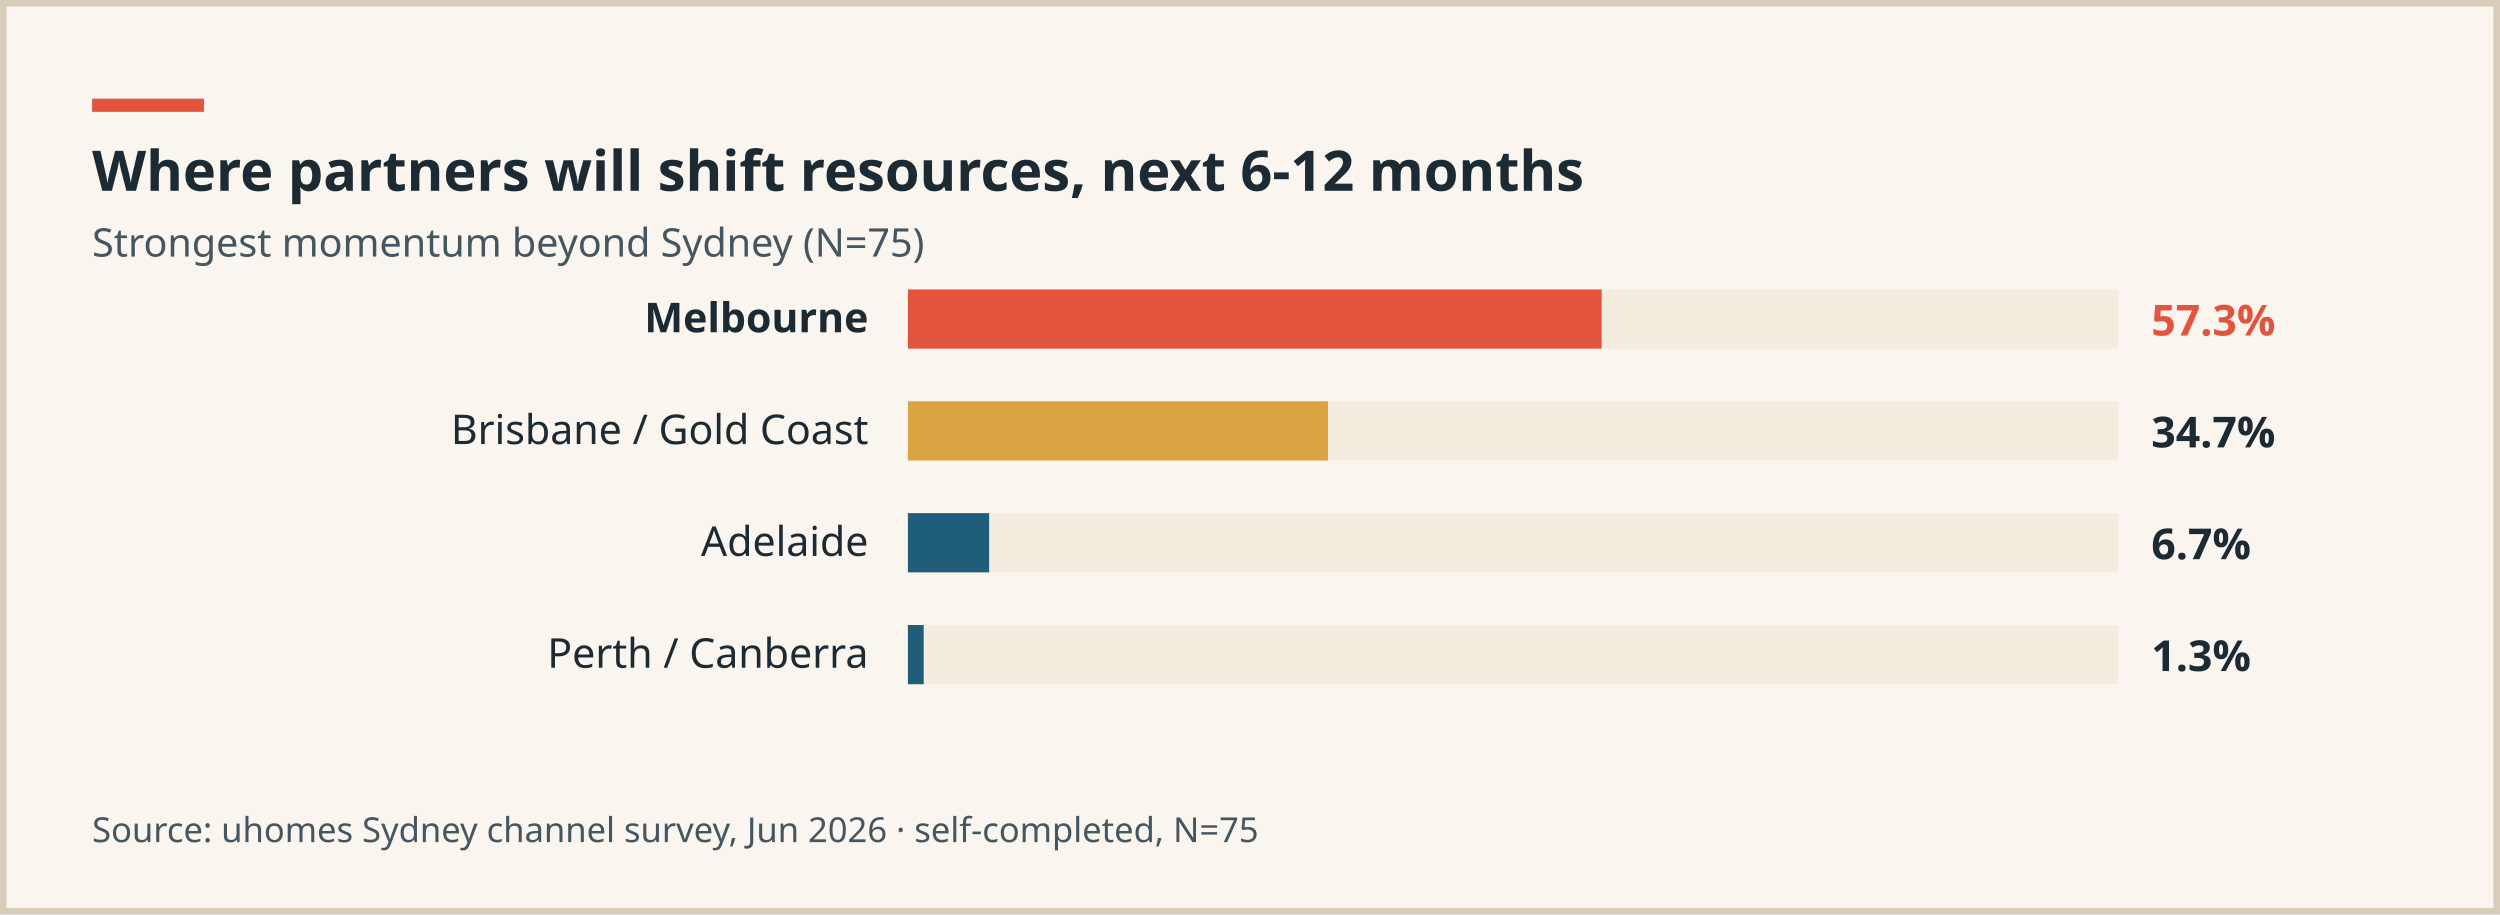
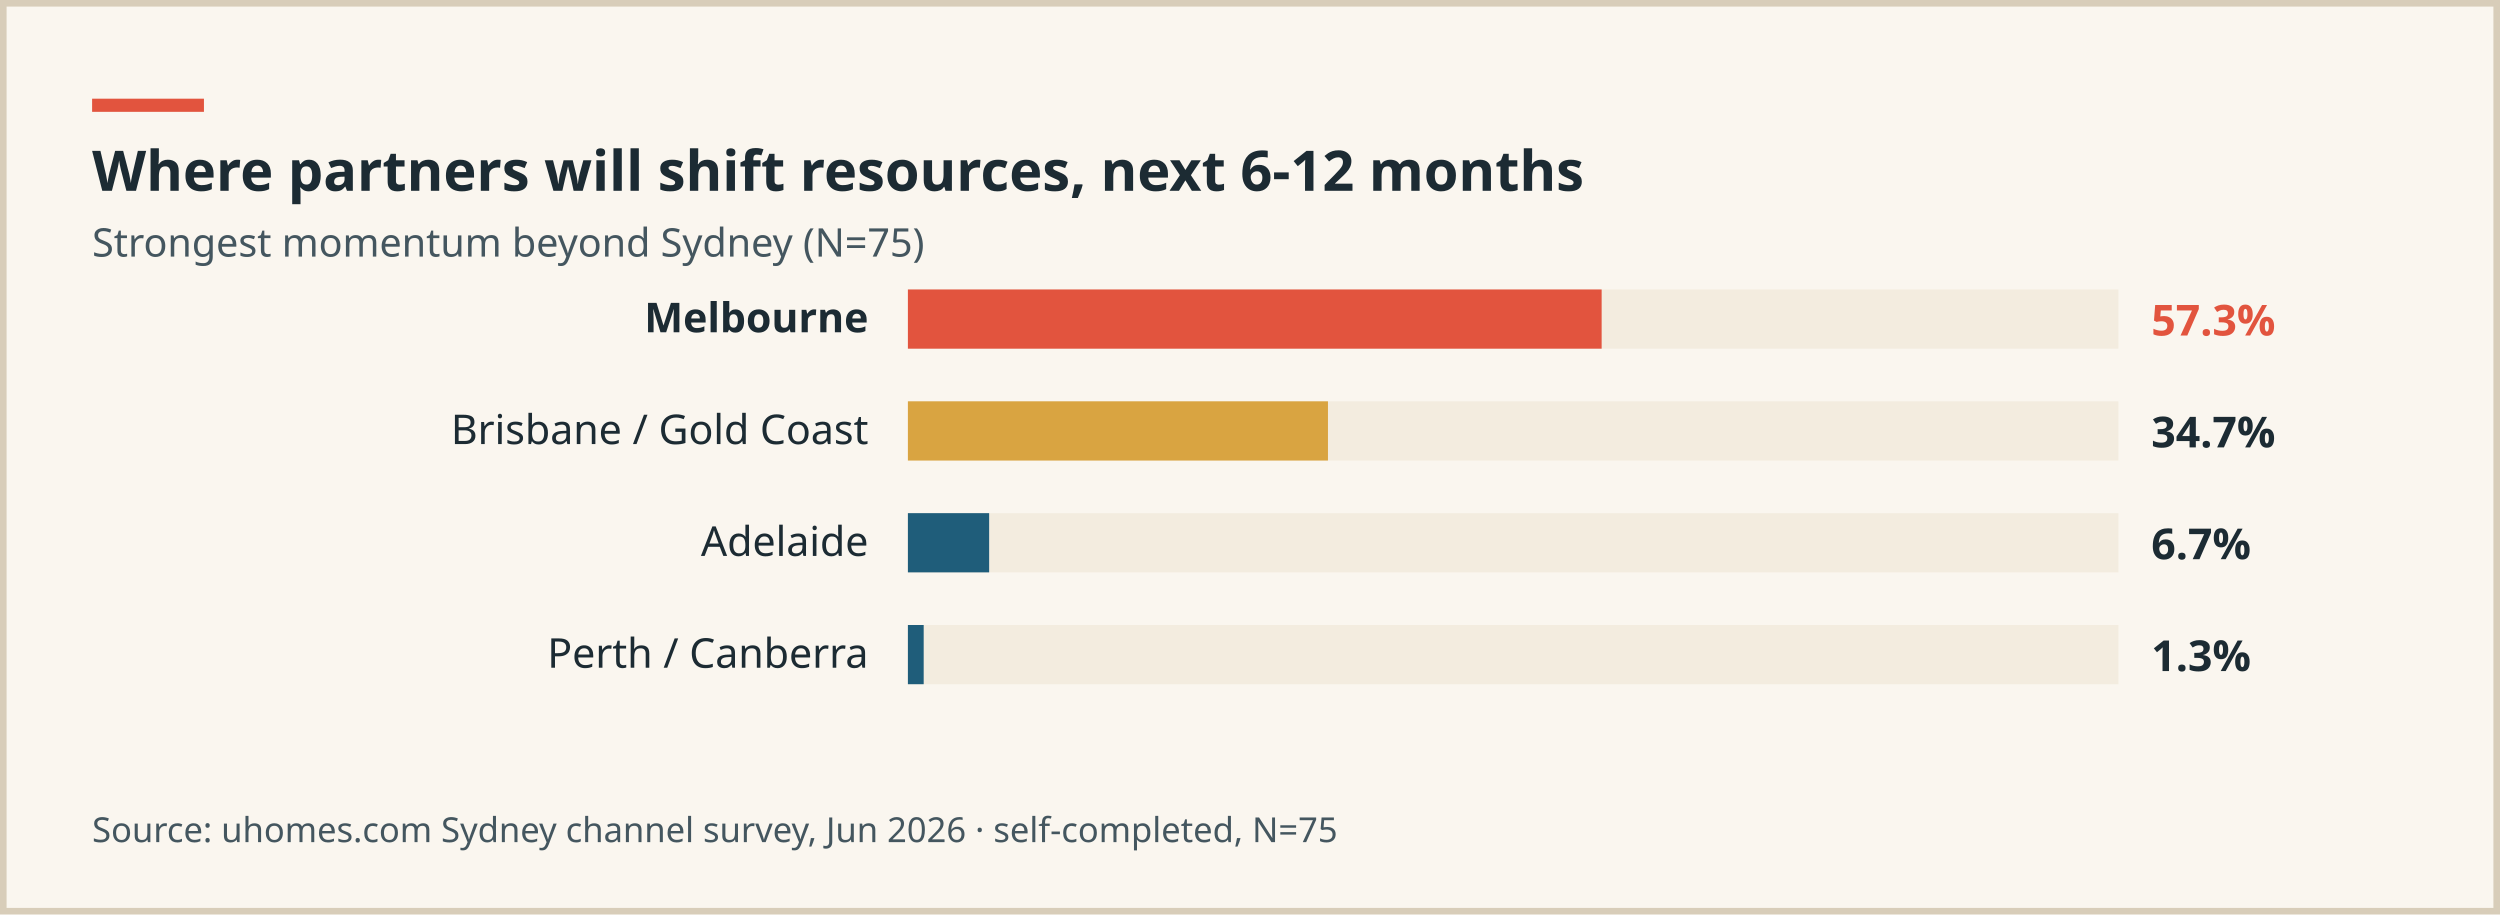
<svg xmlns="http://www.w3.org/2000/svg" width="760" height="278" viewBox="0 0 760 278" font-family="'Montserrat','PingFang SC','Microsoft YaHei',sans-serif">
  <rect width="760" height="278" fill="#faf6ef" />
  <rect x="1" y="1" width="758" height="276" fill="none" stroke="#d8cdb9" stroke-width="2" />
  <rect x="28" y="30" width="34" height="4" fill="#e2543e" />
  <text x="28" y="58" font-size="17" font-weight="700" fill="#1c2b33">Where partners will shift resources, next 6-12 months</text>
  <text x="28" y="78" font-size="12" fill="#44565f">Strongest momentum beyond Sydney (N=75)</text>
  <text x="264" y="101" font-size="12.5" fill="#1c2b33" text-anchor="end" font-weight="700">Melbourne</text>
  <rect x="276" y="88" width="368" height="18" fill="#f3ecdf" />
  <rect x="276" y="88" width="210.9" height="18" fill="#e2543e" />
  <text x="654" y="102" font-size="13" font-weight="800" fill="#e2543e">57.3%</text>
  <text x="264" y="135" font-size="12.5" fill="#1c2b33" text-anchor="end">Brisbane / Gold Coast</text>
  <rect x="276" y="122" width="368" height="18" fill="#f3ecdf" />
  <rect x="276" y="122" width="127.7" height="18" fill="#d9a441" />
  <text x="654" y="136" font-size="13" font-weight="800" fill="#1c2b33">34.7%</text>
  <text x="264" y="169" font-size="12.5" fill="#1c2b33" text-anchor="end">Adelaide</text>
  <rect x="276" y="156" width="368" height="18" fill="#f3ecdf" />
  <rect x="276" y="156" width="24.7" height="18" fill="#1f5d7a" />
  <text x="654" y="170" font-size="13" font-weight="800" fill="#1c2b33">6.7%</text>
  <text x="264" y="203" font-size="12.5" fill="#1c2b33" text-anchor="end">Perth / Canberra</text>
  <rect x="276" y="190" width="368" height="18" fill="#f3ecdf" />
  <rect x="276" y="190" width="4.8" height="18" fill="#1f5d7a" />
  <text x="654" y="204" font-size="13" font-weight="800" fill="#1c2b33">1.3%</text>
-   <text x="28" y="256" font-size="10.5" fill="#44565f">Source: uhomes Sydney channel survey, Jun 2026 · self-completed, N=75</text>
+   <text x="28" y="256" font-size="10.5" fill="#44565f">Source: uhomes.com Sydney channel survey, Jun 2026 · self-completed, N=75</text>
</svg>
